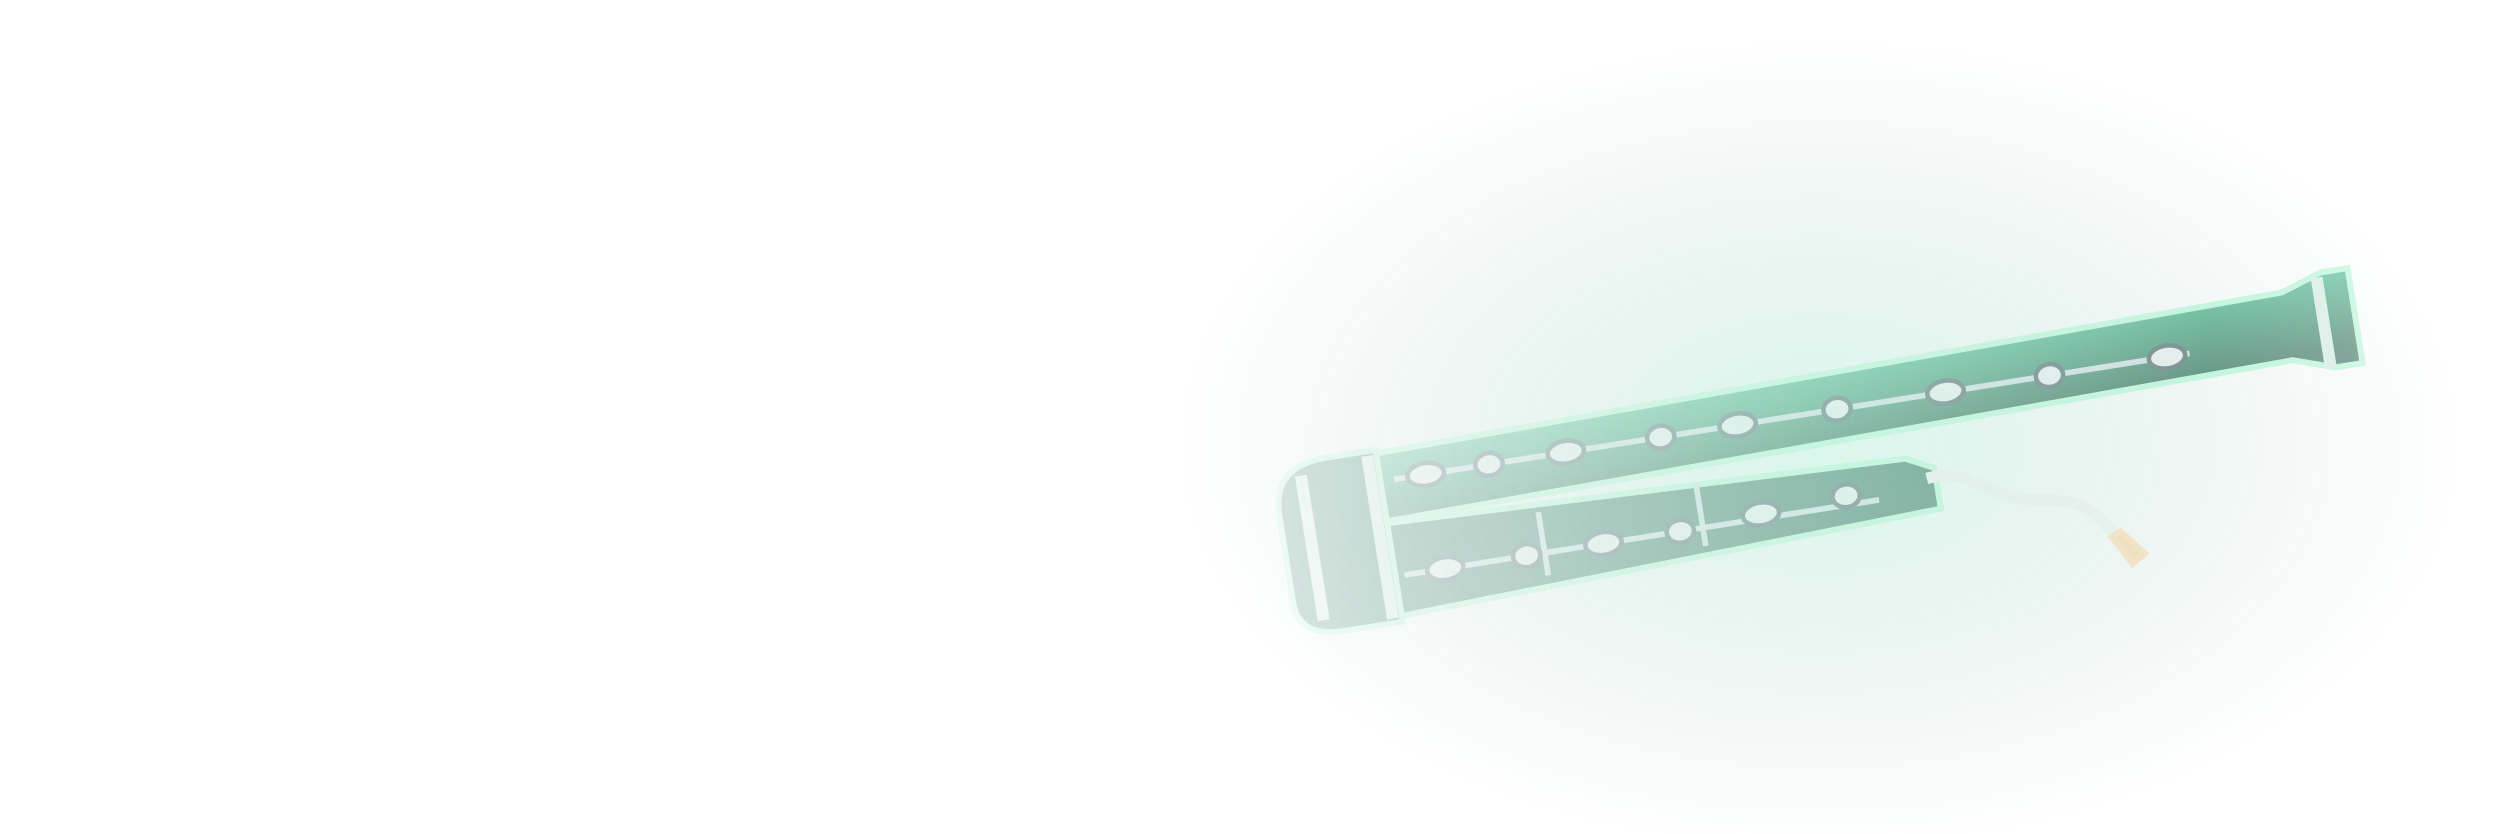
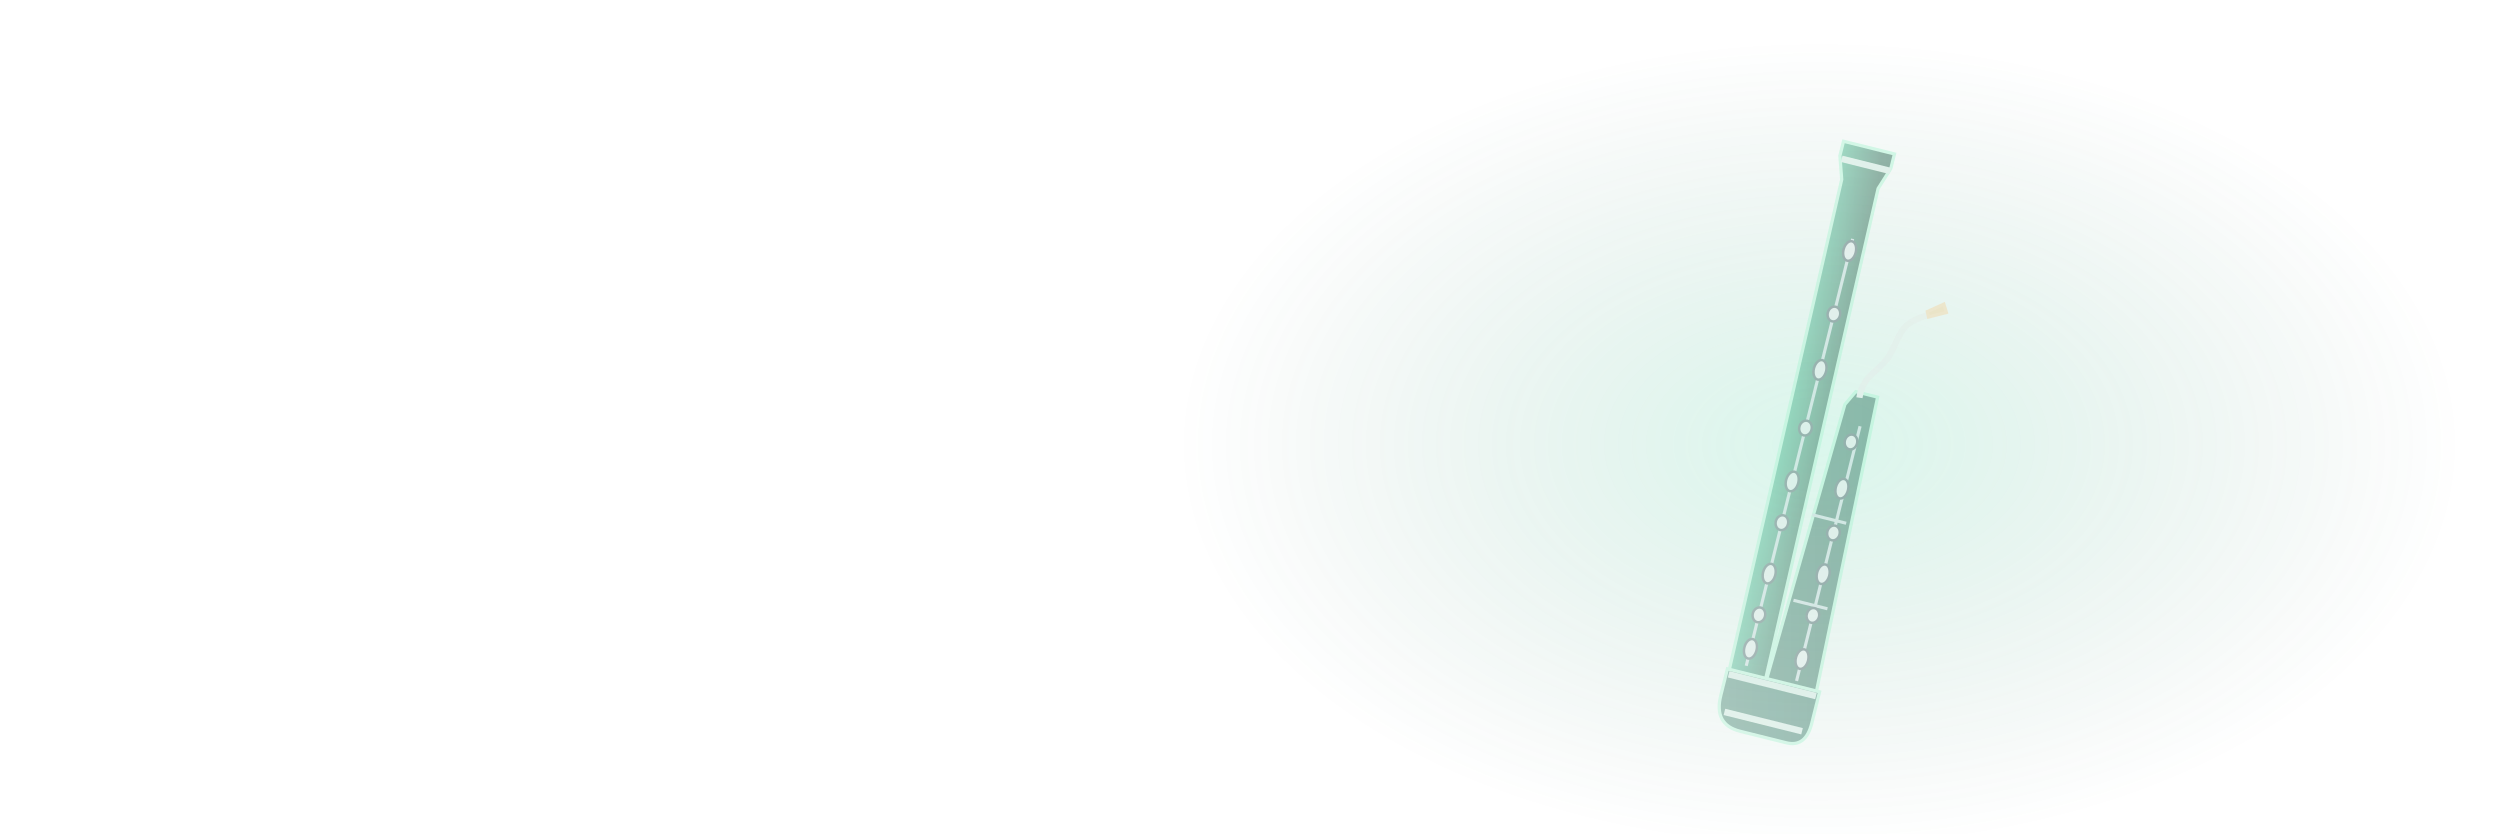
<svg xmlns="http://www.w3.org/2000/svg" viewBox="0 0 360 120">
  <defs>
    <linearGradient id="wood" x1="0%" y1="0%" x2="38%" y2="100%">
      <stop stop-color="#34d399" />
      <stop offset="1" stop-color="#165b42" />
    </linearGradient>
    <radialGradient id="halo">
      <stop stop-color="#34d399" stop-opacity=".18" />
      <stop offset="1" stop-color="#165b42" stop-opacity="0" />
    </radialGradient>
    <linearGradient id="fade">
      <stop offset=".33" stop-color="white" stop-opacity="0" />
      <stop offset=".61" stop-color="white" stop-opacity=".27" />
      <stop offset=".88" stop-color="white" stop-opacity=".61" />
      <stop offset="1" stop-color="white" stop-opacity=".42" />
    </linearGradient>
    <mask id="reveal" maskUnits="userSpaceOnUse">
      <rect width="360" height="120" fill="url(#fade)" />
    </mask>
  </defs>
  <ellipse cx="262" cy="64" rx="92" ry="58" fill="url(#halo)" stroke="none" />
  <g mask="url(#reveal)">
-     <g transform="translate(262 64) rotate(-9) scale(0.659)">
-       <path d="M-107-13L105-17L114-20H120V1H114L105-2L-107 2Z" fill="url(#wood)" stroke="#a7f3d0" stroke-width="1.3" />
-       <path d="M-103 2L18 6L24 9V18L-103 23Z" fill="#216b54" stroke="#a7f3d0" stroke-width="1.3" />
-       <path d="M-107-14Q-119-14-119-3V16Q-119 24-109 24H-96V-14Z" fill="#226e58" stroke="#a7f3d0" stroke-width="1.3" />
-       <path d="M-113-11V21M-98-13V23M113-19V1" fill="none" stroke="#c9e7dc" stroke-width="2.6" />
-       <path d="M22 11C32 10 34 17 43 19S55 20 61 30" fill="none" stroke="#e3ebe8" stroke-width="2.5" />
-       <path d="M60 30L63.5 36.5L66.5 34.7L62 29Z" fill="#efd19a" stroke="#f3d5a5" stroke-width="1.3" />
-       <path d="M-93-7H83M-94 14H11M-63 5V19M-28 4V18" fill="none" stroke="#bcd4d5" stroke-width="1.25" />
-       <ellipse cx="-86" cy="-7" rx="4" ry="2.5" fill="#dbe8e6" stroke="#335457" />
-       <ellipse cx="-72" cy="-7" rx="3" ry="2.5" fill="#dbe8e6" stroke="#335457" />
-       <ellipse cx="-55" cy="-7" rx="4" ry="2.5" fill="#dbe8e6" stroke="#335457" />
-       <ellipse cx="-34" cy="-7" rx="3" ry="2.5" fill="#dbe8e6" stroke="#335457" />
-       <ellipse cx="-17" cy="-7" rx="4" ry="2.5" fill="#dbe8e6" stroke="#335457" />
-       <ellipse cx="5" cy="-7" rx="3" ry="2.5" fill="#dbe8e6" stroke="#335457" />
-       <ellipse cx="29" cy="-7" rx="4" ry="2.5" fill="#dbe8e6" stroke="#335457" />
-       <ellipse cx="52" cy="-7" rx="3" ry="2.5" fill="#dbe8e6" stroke="#335457" />
-       <ellipse cx="78" cy="-7" rx="4" ry="2.5" fill="#dbe8e6" stroke="#335457" />
-       <ellipse cx="-85" cy="14" rx="4" ry="2.5" fill="#dbe8e6" stroke="#335457" />
-       <ellipse cx="-67" cy="14" rx="3" ry="2.5" fill="#dbe8e6" stroke="#335457" />
-       <ellipse cx="-50" cy="14" rx="4" ry="2.5" fill="#dbe8e6" stroke="#335457" />
-       <ellipse cx="-33" cy="14" rx="3" ry="2.5" fill="#dbe8e6" stroke="#335457" />
-       <ellipse cx="-15" cy="13" rx="4" ry="2.5" fill="#dbe8e6" stroke="#335457" />
-       <ellipse cx="4" cy="12" rx="3" ry="2.5" fill="#dbe8e6" stroke="#335457" />
+     <g transform="translate(262 64) rotate(-9) scale(0.360)">
+       <g transform="rotate(-67)">
+         <path d="M-107-13L105-17L114-20H120V1H114L105-2L-107 2Z" fill="url(#wood)" stroke="#a7f3d0" stroke-width="1.3" />
+         <path d="M-103 2L18 6L24 9V18L-103 23Z" fill="#216b54" stroke="#a7f3d0" stroke-width="1.3" />
+         <path d="M-107-14Q-119-14-119-3V16Q-119 24-109 24H-96V-14Z" fill="#226e58" stroke="#a7f3d0" stroke-width="1.3" />
+         <path d="M-113-11V21M-98-13V23M113-19V1" fill="none" stroke="#c9e7dc" stroke-width="2.6" />
+         <path d="M22 11C32 10 34 17 43 19S55 20 61 30" fill="none" stroke="#e3ebe8" stroke-width="2.5" />
+         <path d="M60 30L63.5 36.5L66.5 34.7L62 29Z" fill="#efd19a" stroke="#f3d5a5" stroke-width="1.3" />
+         <path d="M-93-7H83M-94 14H11M-63 5V19M-28 4V18" fill="none" stroke="#bcd4d5" stroke-width="1.25" />
+         <ellipse cx="-86" cy="-7" rx="4" ry="2.5" fill="#dbe8e6" stroke="#335457" />
+         <ellipse cx="-72" cy="-7" rx="3" ry="2.5" fill="#dbe8e6" stroke="#335457" />
+         <ellipse cx="-55" cy="-7" rx="4" ry="2.5" fill="#dbe8e6" stroke="#335457" />
+         <ellipse cx="-34" cy="-7" rx="3" ry="2.5" fill="#dbe8e6" stroke="#335457" />
+         <ellipse cx="-17" cy="-7" rx="4" ry="2.5" fill="#dbe8e6" stroke="#335457" />
+         <ellipse cx="5" cy="-7" rx="3" ry="2.5" fill="#dbe8e6" stroke="#335457" />
+         <ellipse cx="29" cy="-7" rx="4" ry="2.5" fill="#dbe8e6" stroke="#335457" />
+         <ellipse cx="52" cy="-7" rx="3" ry="2.5" fill="#dbe8e6" stroke="#335457" />
+         <ellipse cx="78" cy="-7" rx="4" ry="2.5" fill="#dbe8e6" stroke="#335457" />
+         <ellipse cx="-85" cy="14" rx="4" ry="2.5" fill="#dbe8e6" stroke="#335457" />
+         <ellipse cx="-67" cy="14" rx="3" ry="2.5" fill="#dbe8e6" stroke="#335457" />
+         <ellipse cx="-50" cy="14" rx="4" ry="2.5" fill="#dbe8e6" stroke="#335457" />
+         <ellipse cx="-33" cy="14" rx="3" ry="2.5" fill="#dbe8e6" stroke="#335457" />
+         <ellipse cx="-15" cy="13" rx="4" ry="2.5" fill="#dbe8e6" stroke="#335457" />
+         <ellipse cx="4" cy="12" rx="3" ry="2.5" fill="#dbe8e6" stroke="#335457" />
+       </g>
    </g>
  </g>
</svg>
